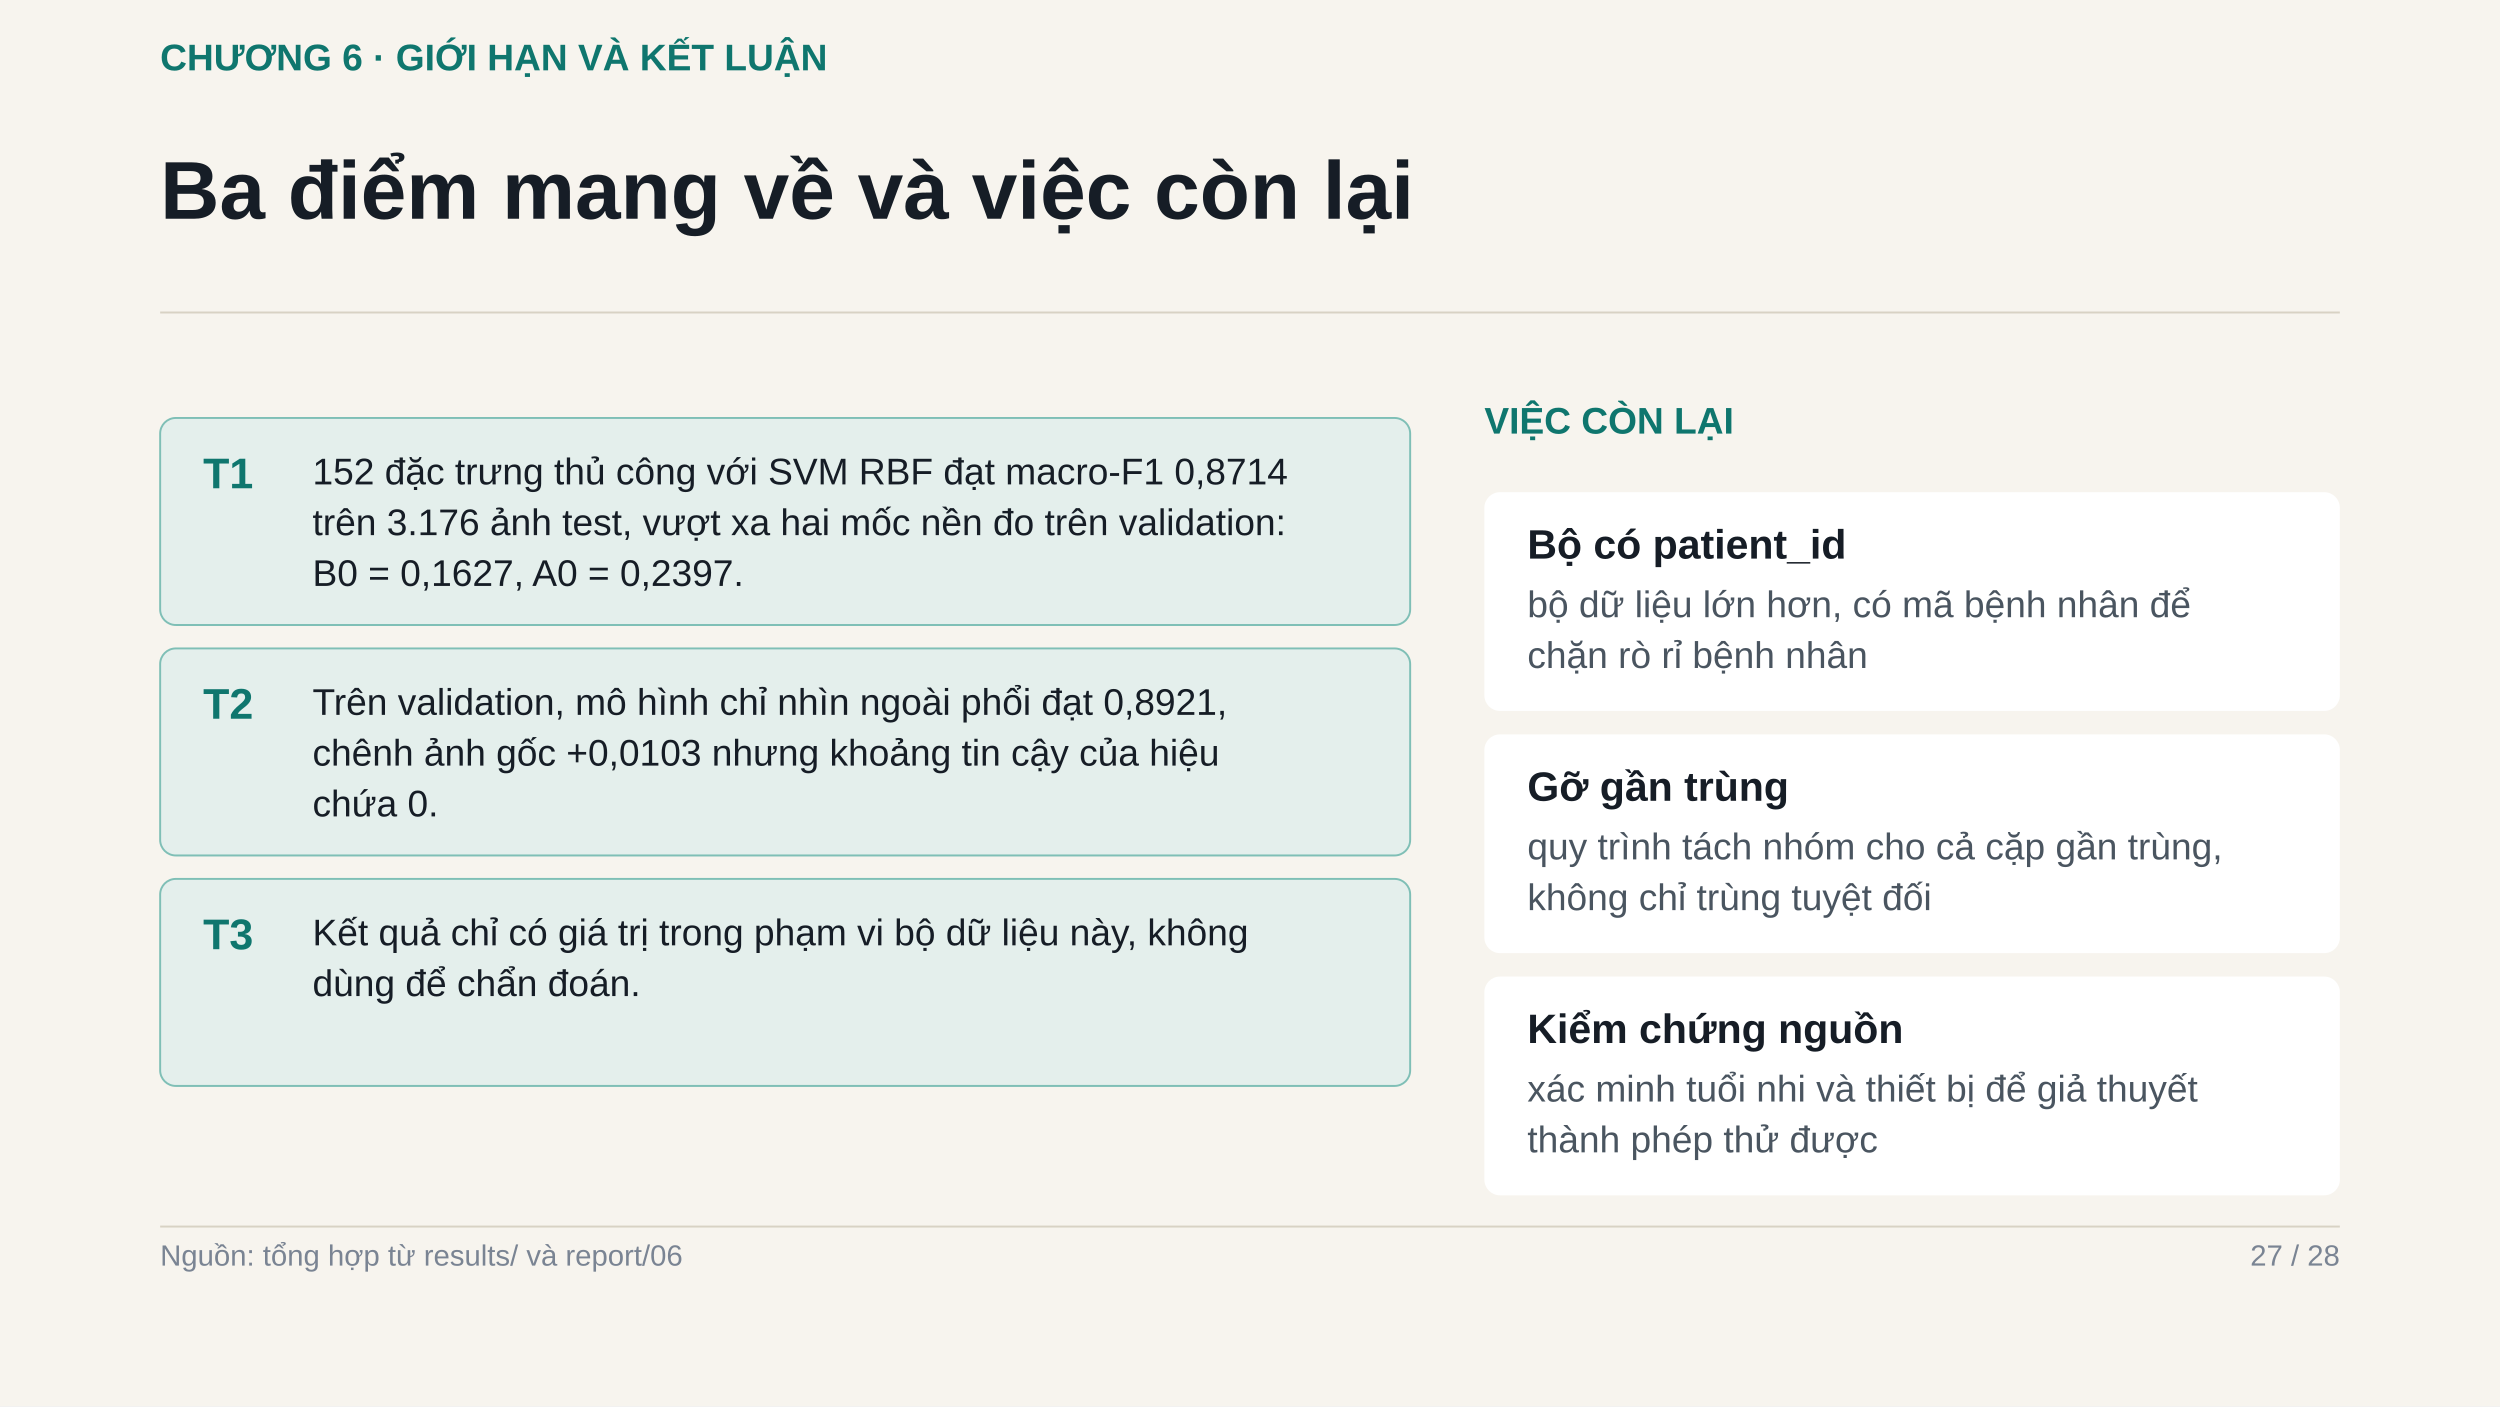
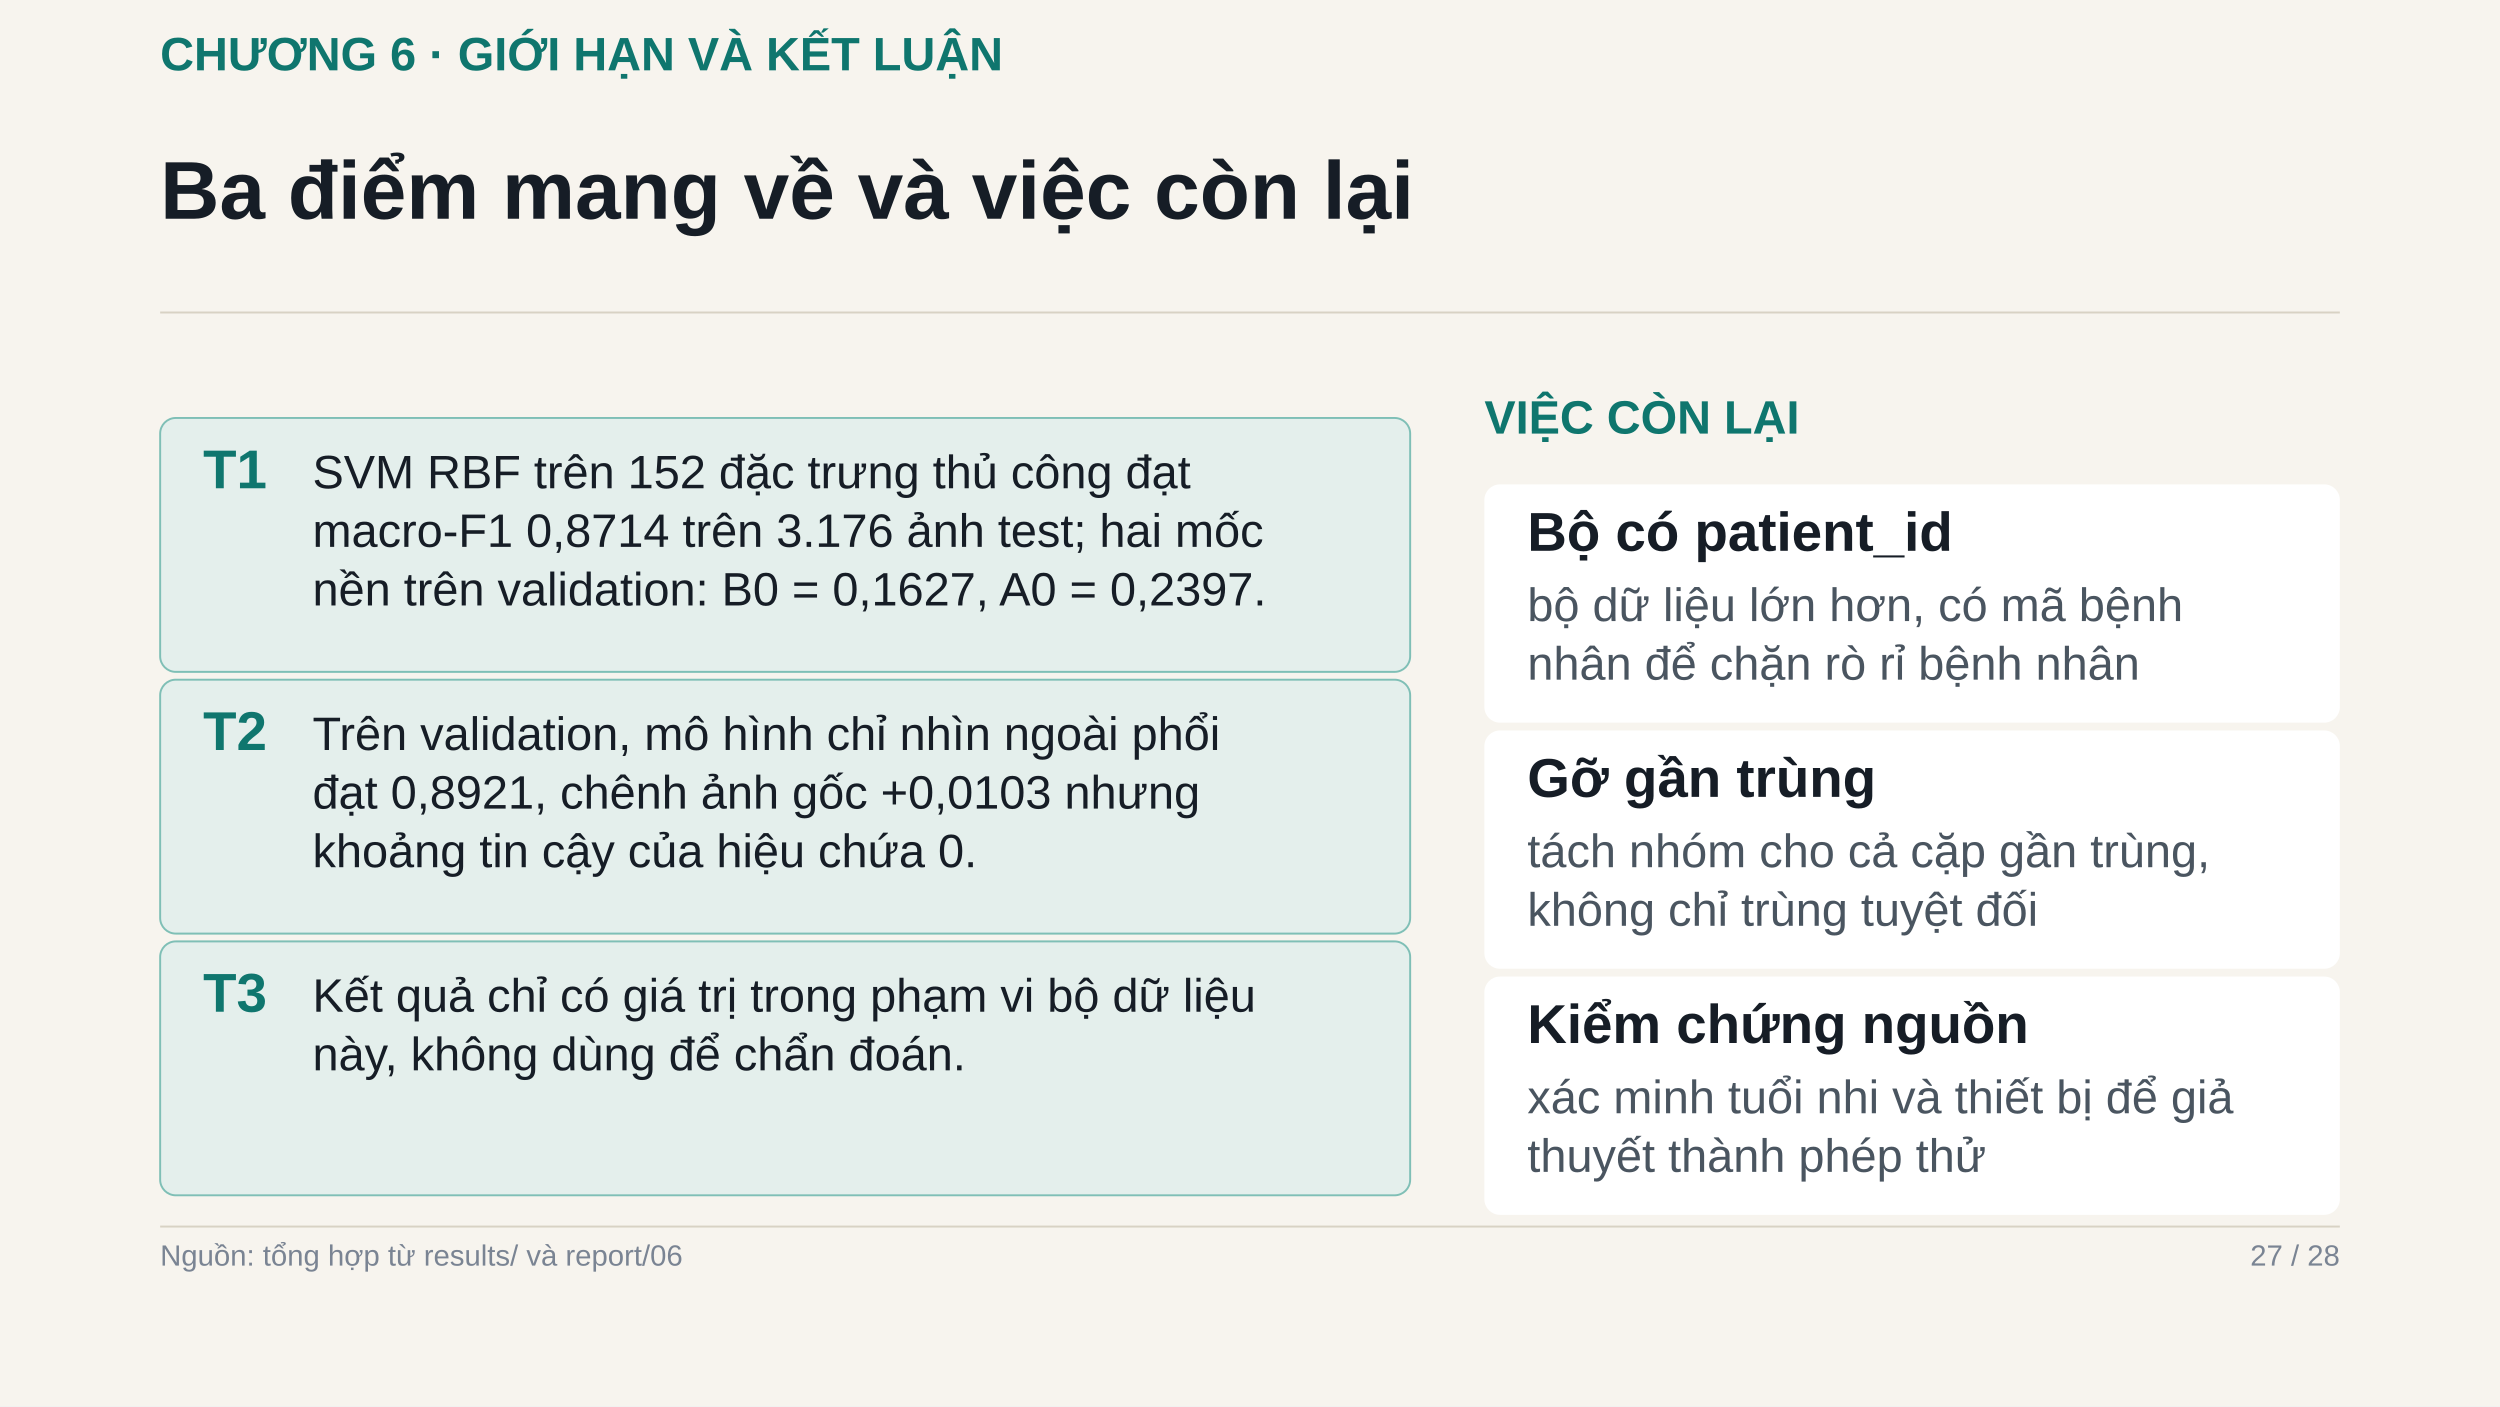
<svg xmlns="http://www.w3.org/2000/svg" width="1280" height="720" viewBox="0 0 1280 720" lang="vi-VN" font-family="Segoe UI, Arial, sans-serif" data-pptx-master="cxr_content_master" data-pptx-master-name="Nội dung CXR" data-pptx-layout="title_content" data-pptx-layout-name="Tiêu đề và nội dung">
  <rect id="master-background" x="0" y="0" width="1280" height="720" fill="#F7F4EE" data-pptx-layer="master" data-pptx-editable="false" />
  <line id="master-header-rule" x1="82" y1="160" x2="1198" y2="160" stroke="#D8D2C4" stroke-width="1" data-pptx-layer="master" data-pptx-editable="false" />
  <line id="master-footer-rule" x1="82" y1="628" x2="1198" y2="628" stroke="#D8D2C4" stroke-width="1" data-pptx-layer="master" data-pptx-editable="false" />
-   <g id="27-kicker" data-pptx-bounds="82 19 372 24">
-     <text id="27-kicker-text" x="82" y="36" font-size="19" fill="#0F766E" font-weight="700">
-       <tspan x="82" y="36" fill="#0F766E" font-size="19">CHƯƠNG 6 · GIỚI HẠN VÀ KẾT LUẬN</tspan>
+   <g id="27-kicker" data-pptx-bounds="82 14 469 31">
+     <text id="27-kicker-text" x="82" y="36" font-size="24" fill="#0F766E" font-weight="700">
+       <tspan x="82" y="36" fill="#0F766E" font-size="24">CHƯƠNG 6 · GIỚI HẠN VÀ KẾT LUẬN</tspan>
    </text>
  </g>
  <g id="title-slot" data-pptx-placeholder="title" data-pptx-idx="0" data-pptx-bounds="82 57 1116 97">
    <text id="27-title-slot-carrier" x="82" y="112" font-size="42" fill="#161D26" data-pptx-carrier="true" font-weight="700">
      <tspan x="82">Ba điểm mang về và việc còn lại</tspan>
    </text>
  </g>
-   <g id="27-T1" data-pptx-bounds="82 214 640 106">
-     <rect id="27-T1-card" x="82" y="214" width="640" height="106" fill="#E4EFEC" rx="8" stroke="#7FBFB6" stroke-width="1" />
-     <g id="27-T1-key" data-pptx-bounds="104 230 30 28">
-       <text id="27-T1-key-text" x="104" y="250" font-size="22" fill="#0F766E" font-weight="700">
-         <tspan x="104" y="250" fill="#0F766E" font-size="22">T1</tspan>
+   <g id="27-T1" data-pptx-bounds="82 214 640 130">
+     <rect id="27-T1-card" x="82" y="214" width="640" height="130" fill="#E4EFEC" rx="8" stroke="#7FBFB6" stroke-width="1" />
+     <g id="27-T1-key" data-pptx-bounds="104 225 38 36">
+       <text id="27-T1-key-text" x="104" y="250" font-size="28" fill="#0F766E" font-weight="700">
+         <tspan x="104" y="250" fill="#0F766E" font-size="28">T1</tspan>
      </text>
    </g>
-     <g id="27-T1-text" data-pptx-bounds="160 231 538 76">
-       <text id="27-T1-text-text" x="160" y="248" font-size="19" fill="#161D26">
-         <tspan x="160" y="248" fill="#161D26" font-size="19">152 đặc trưng thủ công với SVM RBF đạt macro-F1 0,8714</tspan>
-         <tspan x="160" y="274" fill="#161D26" font-size="19">trên 3.176 ảnh test, vượt xa hai mốc nền đo trên validation:</tspan>
-         <tspan x="160" y="300" fill="#161D26" font-size="19">B0 = 0,1627, A0 = 0,2397.</tspan>
+     <g id="27-T1-text" data-pptx-bounds="160 228 538 91">
+       <text id="27-T1-text-text" x="160" y="250" font-size="24" fill="#161D26">
+         <tspan x="160" y="250" fill="#161D26" font-size="24">SVM RBF trên 152 đặc trưng thủ công đạt</tspan>
+         <tspan x="160" y="280" fill="#161D26" font-size="24">macro-F1 0,8714 trên 3.176 ảnh test; hai mốc</tspan>
+         <tspan x="160" y="310" fill="#161D26" font-size="24">nền trên validation: B0 = 0,1627, A0 = 0,2397.</tspan>
      </text>
    </g>
  </g>
-   <g id="27-T2" data-pptx-bounds="82 332 640 106">
-     <rect id="27-T2-card" x="82" y="332" width="640" height="106" fill="#E4EFEC" rx="8" stroke="#7FBFB6" stroke-width="1" />
-     <g id="27-T2-key" data-pptx-bounds="104 348 30 28">
-       <text id="27-T2-key-text" x="104" y="368" font-size="22" fill="#0F766E" font-weight="700">
-         <tspan x="104" y="368" fill="#0F766E" font-size="22">T2</tspan>
+   <g id="27-T2" data-pptx-bounds="82 348 640 130">
+     <rect id="27-T2-card" x="82" y="348" width="640" height="130" fill="#E4EFEC" rx="8" stroke="#7FBFB6" stroke-width="1" />
+     <g id="27-T2-key" data-pptx-bounds="104 359 38 36">
+       <text id="27-T2-key-text" x="104" y="384" font-size="28" fill="#0F766E" font-weight="700">
+         <tspan x="104" y="384" fill="#0F766E" font-size="28">T2</tspan>
      </text>
    </g>
-     <g id="27-T2-text" data-pptx-bounds="160 349 538 76">
-       <text id="27-T2-text-text" x="160" y="366" font-size="19" fill="#161D26">
-         <tspan x="160" y="366" fill="#161D26" font-size="19">Trên validation, mô hình chỉ nhìn ngoài phổi đạt 0,8921,</tspan>
-         <tspan x="160" y="392" fill="#161D26" font-size="19">chênh ảnh gốc +0,0103 nhưng khoảng tin cậy của hiệu</tspan>
-         <tspan x="160" y="418" fill="#161D26" font-size="19">chứa 0.</tspan>
+     <g id="27-T2-text" data-pptx-bounds="160 362 538 91">
+       <text id="27-T2-text-text" x="160" y="384" font-size="24" fill="#161D26">
+         <tspan x="160" y="384" fill="#161D26" font-size="24">Trên validation, mô hình chỉ nhìn ngoài phổi</tspan>
+         <tspan x="160" y="414" fill="#161D26" font-size="24">đạt 0,8921, chênh ảnh gốc +0,0103 nhưng</tspan>
+         <tspan x="160" y="444" fill="#161D26" font-size="24">khoảng tin cậy của hiệu chứa 0.</tspan>
      </text>
    </g>
  </g>
-   <g id="27-T3" data-pptx-bounds="82 450 640 106">
-     <rect id="27-T3-card" x="82" y="450" width="640" height="106" fill="#E4EFEC" rx="8" stroke="#7FBFB6" stroke-width="1" />
-     <g id="27-T3-key" data-pptx-bounds="104 466 30 28">
-       <text id="27-T3-key-text" x="104" y="486" font-size="22" fill="#0F766E" font-weight="700">
-         <tspan x="104" y="486" fill="#0F766E" font-size="22">T3</tspan>
+   <g id="27-T3" data-pptx-bounds="82 482 640 130">
+     <rect id="27-T3-card" x="82" y="482" width="640" height="130" fill="#E4EFEC" rx="8" stroke="#7FBFB6" stroke-width="1" />
+     <g id="27-T3-key" data-pptx-bounds="104 493 38 36">
+       <text id="27-T3-key-text" x="104" y="518" font-size="28" fill="#0F766E" font-weight="700">
+         <tspan x="104" y="518" fill="#0F766E" font-size="28">T3</tspan>
      </text>
    </g>
-     <g id="27-T3-text" data-pptx-bounds="160 467 538 50">
-       <text id="27-T3-text-text" x="160" y="484" font-size="19" fill="#161D26">
-         <tspan x="160" y="484" fill="#161D26" font-size="19">Kết quả chỉ có giá trị trong phạm vi bộ dữ liệu này, không</tspan>
-         <tspan x="160" y="510" fill="#161D26" font-size="19">dùng để chẩn đoán.</tspan>
+     <g id="27-T3-text" data-pptx-bounds="160 496 538 61">
+       <text id="27-T3-text-text" x="160" y="518" font-size="24" fill="#161D26">
+         <tspan x="160" y="518" fill="#161D26" font-size="24">Kết quả chỉ có giá trị trong phạm vi bộ dữ liệu</tspan>
+         <tspan x="160" y="548" fill="#161D26" font-size="24">này, không dùng để chẩn đoán.</tspan>
      </text>
    </g>
  </g>
-   <g id="27-next-label" data-pptx-bounds="760 205 138 24">
-     <text id="27-next-label-text" x="760" y="222" font-size="19" fill="#0F766E" font-weight="700">
-       <tspan x="760" y="222" fill="#0F766E" font-size="19">VIỆC CÒN LẠI</tspan>
+   <g id="27-next-label" data-pptx-bounds="760 200 173 31">
+     <text id="27-next-label-text" x="760" y="222" font-size="24" fill="#0F766E" font-weight="700">
+       <tspan x="760" y="222" fill="#0F766E" font-size="24">VIỆC CÒN LẠI</tspan>
    </text>
  </g>
-   <g id="27-next0" data-pptx-bounds="760 252 438 112">
-     <rect id="27-next0-card" x="760" y="252" width="438" height="112" fill="#FFFFFF" rx="8" />
-     <g id="27-next0-name" data-pptx-bounds="782 267 171 27">
-       <text id="27-next0-name-text" x="782" y="286" font-size="21" fill="#161D26" font-weight="700">
-         <tspan x="782" y="286" fill="#161D26" font-size="21">Bộ có patient_id</tspan>
+   <g id="27-next0" data-pptx-bounds="760 248 438 122">
+     <rect id="27-next0-card" x="760" y="248" width="438" height="122" fill="#FFFFFF" rx="8" />
+     <g id="27-next0-name" data-pptx-bounds="782 257 228 36">
+       <text id="27-next0-name-text" x="782" y="282" font-size="28" fill="#161D26" font-weight="700">
+         <tspan x="782" y="282" fill="#161D26" font-size="28">Bộ có patient_id</tspan>
      </text>
    </g>
-     <g id="27-next0-detail" data-pptx-bounds="782 299 396 50">
-       <text id="27-next0-detail-text" x="782" y="316" font-size="19" fill="#4A5560">
-         <tspan x="782" y="316" fill="#4A5560" font-size="19">bộ dữ liệu lớn hơn, có mã bệnh nhân để</tspan>
-         <tspan x="782" y="342" fill="#4A5560" font-size="19">chặn rò rỉ bệnh nhân</tspan>
+     <g id="27-next0-detail" data-pptx-bounds="782 296 396 61">
+       <text id="27-next0-detail-text" x="782" y="318" font-size="24" fill="#4A5560">
+         <tspan x="782" y="318" fill="#4A5560" font-size="24">bộ dữ liệu lớn hơn, có mã bệnh</tspan>
+         <tspan x="782" y="348" fill="#4A5560" font-size="24">nhân để chặn rò rỉ bệnh nhân</tspan>
      </text>
    </g>
  </g>
-   <g id="27-next1" data-pptx-bounds="760 376 438 112">
-     <rect id="27-next1-card" x="760" y="376" width="438" height="112" fill="#FFFFFF" rx="8" />
-     <g id="27-next1-name" data-pptx-bounds="782 391 141 27">
-       <text id="27-next1-name-text" x="782" y="410" font-size="21" fill="#161D26" font-weight="700">
-         <tspan x="782" y="410" fill="#161D26" font-size="21">Gỡ gần trùng</tspan>
+   <g id="27-next1" data-pptx-bounds="760 374 438 122">
+     <rect id="27-next1-card" x="760" y="374" width="438" height="122" fill="#FFFFFF" rx="8" />
+     <g id="27-next1-name" data-pptx-bounds="782 383 189 36">
+       <text id="27-next1-name-text" x="782" y="408" font-size="28" fill="#161D26" font-weight="700">
+         <tspan x="782" y="408" fill="#161D26" font-size="28">Gỡ gần trùng</tspan>
      </text>
    </g>
-     <g id="27-next1-detail" data-pptx-bounds="782 423 396 50">
-       <text id="27-next1-detail-text" x="782" y="440" font-size="19" fill="#4A5560">
-         <tspan x="782" y="440" fill="#4A5560" font-size="19">quy trình tách nhóm cho cả cặp gần trùng,</tspan>
-         <tspan x="782" y="466" fill="#4A5560" font-size="19">không chỉ trùng tuyệt đối</tspan>
+     <g id="27-next1-detail" data-pptx-bounds="782 422 396 61">
+       <text id="27-next1-detail-text" x="782" y="444" font-size="24" fill="#4A5560">
+         <tspan x="782" y="444" fill="#4A5560" font-size="24">tách nhóm cho cả cặp gần trùng,</tspan>
+         <tspan x="782" y="474" fill="#4A5560" font-size="24">không chỉ trùng tuyệt đối</tspan>
      </text>
    </g>
  </g>
-   <g id="27-next2" data-pptx-bounds="760 500 438 112">
-     <rect id="27-next2-card" x="760" y="500" width="438" height="112" fill="#FFFFFF" rx="8" />
-     <g id="27-next2-name" data-pptx-bounds="782 515 200 27">
-       <text id="27-next2-name-text" x="782" y="534" font-size="21" fill="#161D26" font-weight="700">
-         <tspan x="782" y="534" fill="#161D26" font-size="21">Kiểm chứng nguồn</tspan>
+   <g id="27-next2" data-pptx-bounds="760 500 438 122">
+     <rect id="27-next2-card" x="760" y="500" width="438" height="122" fill="#FFFFFF" rx="8" />
+     <g id="27-next2-name" data-pptx-bounds="782 509 268 36">
+       <text id="27-next2-name-text" x="782" y="534" font-size="28" fill="#161D26" font-weight="700">
+         <tspan x="782" y="534" fill="#161D26" font-size="28">Kiểm chứng nguồn</tspan>
      </text>
    </g>
-     <g id="27-next2-detail" data-pptx-bounds="782 547 396 50">
-       <text id="27-next2-detail-text" x="782" y="564" font-size="19" fill="#4A5560">
-         <tspan x="782" y="564" fill="#4A5560" font-size="19">xác minh tuổi nhi và thiết bị để giả thuyết</tspan>
-         <tspan x="782" y="590" fill="#4A5560" font-size="19">thành phép thử được</tspan>
+     <g id="27-next2-detail" data-pptx-bounds="782 548 396 61">
+       <text id="27-next2-detail-text" x="782" y="570" font-size="24" fill="#4A5560">
+         <tspan x="782" y="570" fill="#4A5560" font-size="24">xác minh tuổi nhi và thiết bị để giả</tspan>
+         <tspan x="782" y="600" fill="#4A5560" font-size="24">thuyết thành phép thử</tspan>
      </text>
    </g>
  </g>
  <g id="footer-slot" data-pptx-placeholder="footer" data-pptx-idx="1" data-pptx-bounds="82 634 900 24">
    <text id="27-footer-carrier-carrier" x="82" y="648" font-size="15" fill="#7A8493" data-pptx-carrier="true">
      <tspan x="82" y="648" fill="#7A8493" font-size="15">Nguồn: tổng hợp từ results/ và report/06</tspan>
    </text>
  </g>
  <g id="slide-number-slot" data-pptx-placeholder="slide-number" data-pptx-idx="2" data-pptx-bounds="998 634 200 24">
    <text id="27-page-number-carrier-carrier" x="1198" y="648" font-size="15" fill="#7A8493" text-anchor="end" data-pptx-carrier="true">
      <tspan x="1198" y="648" fill="#7A8493" font-size="15">27 / 28</tspan>
    </text>
  </g>
</svg>
